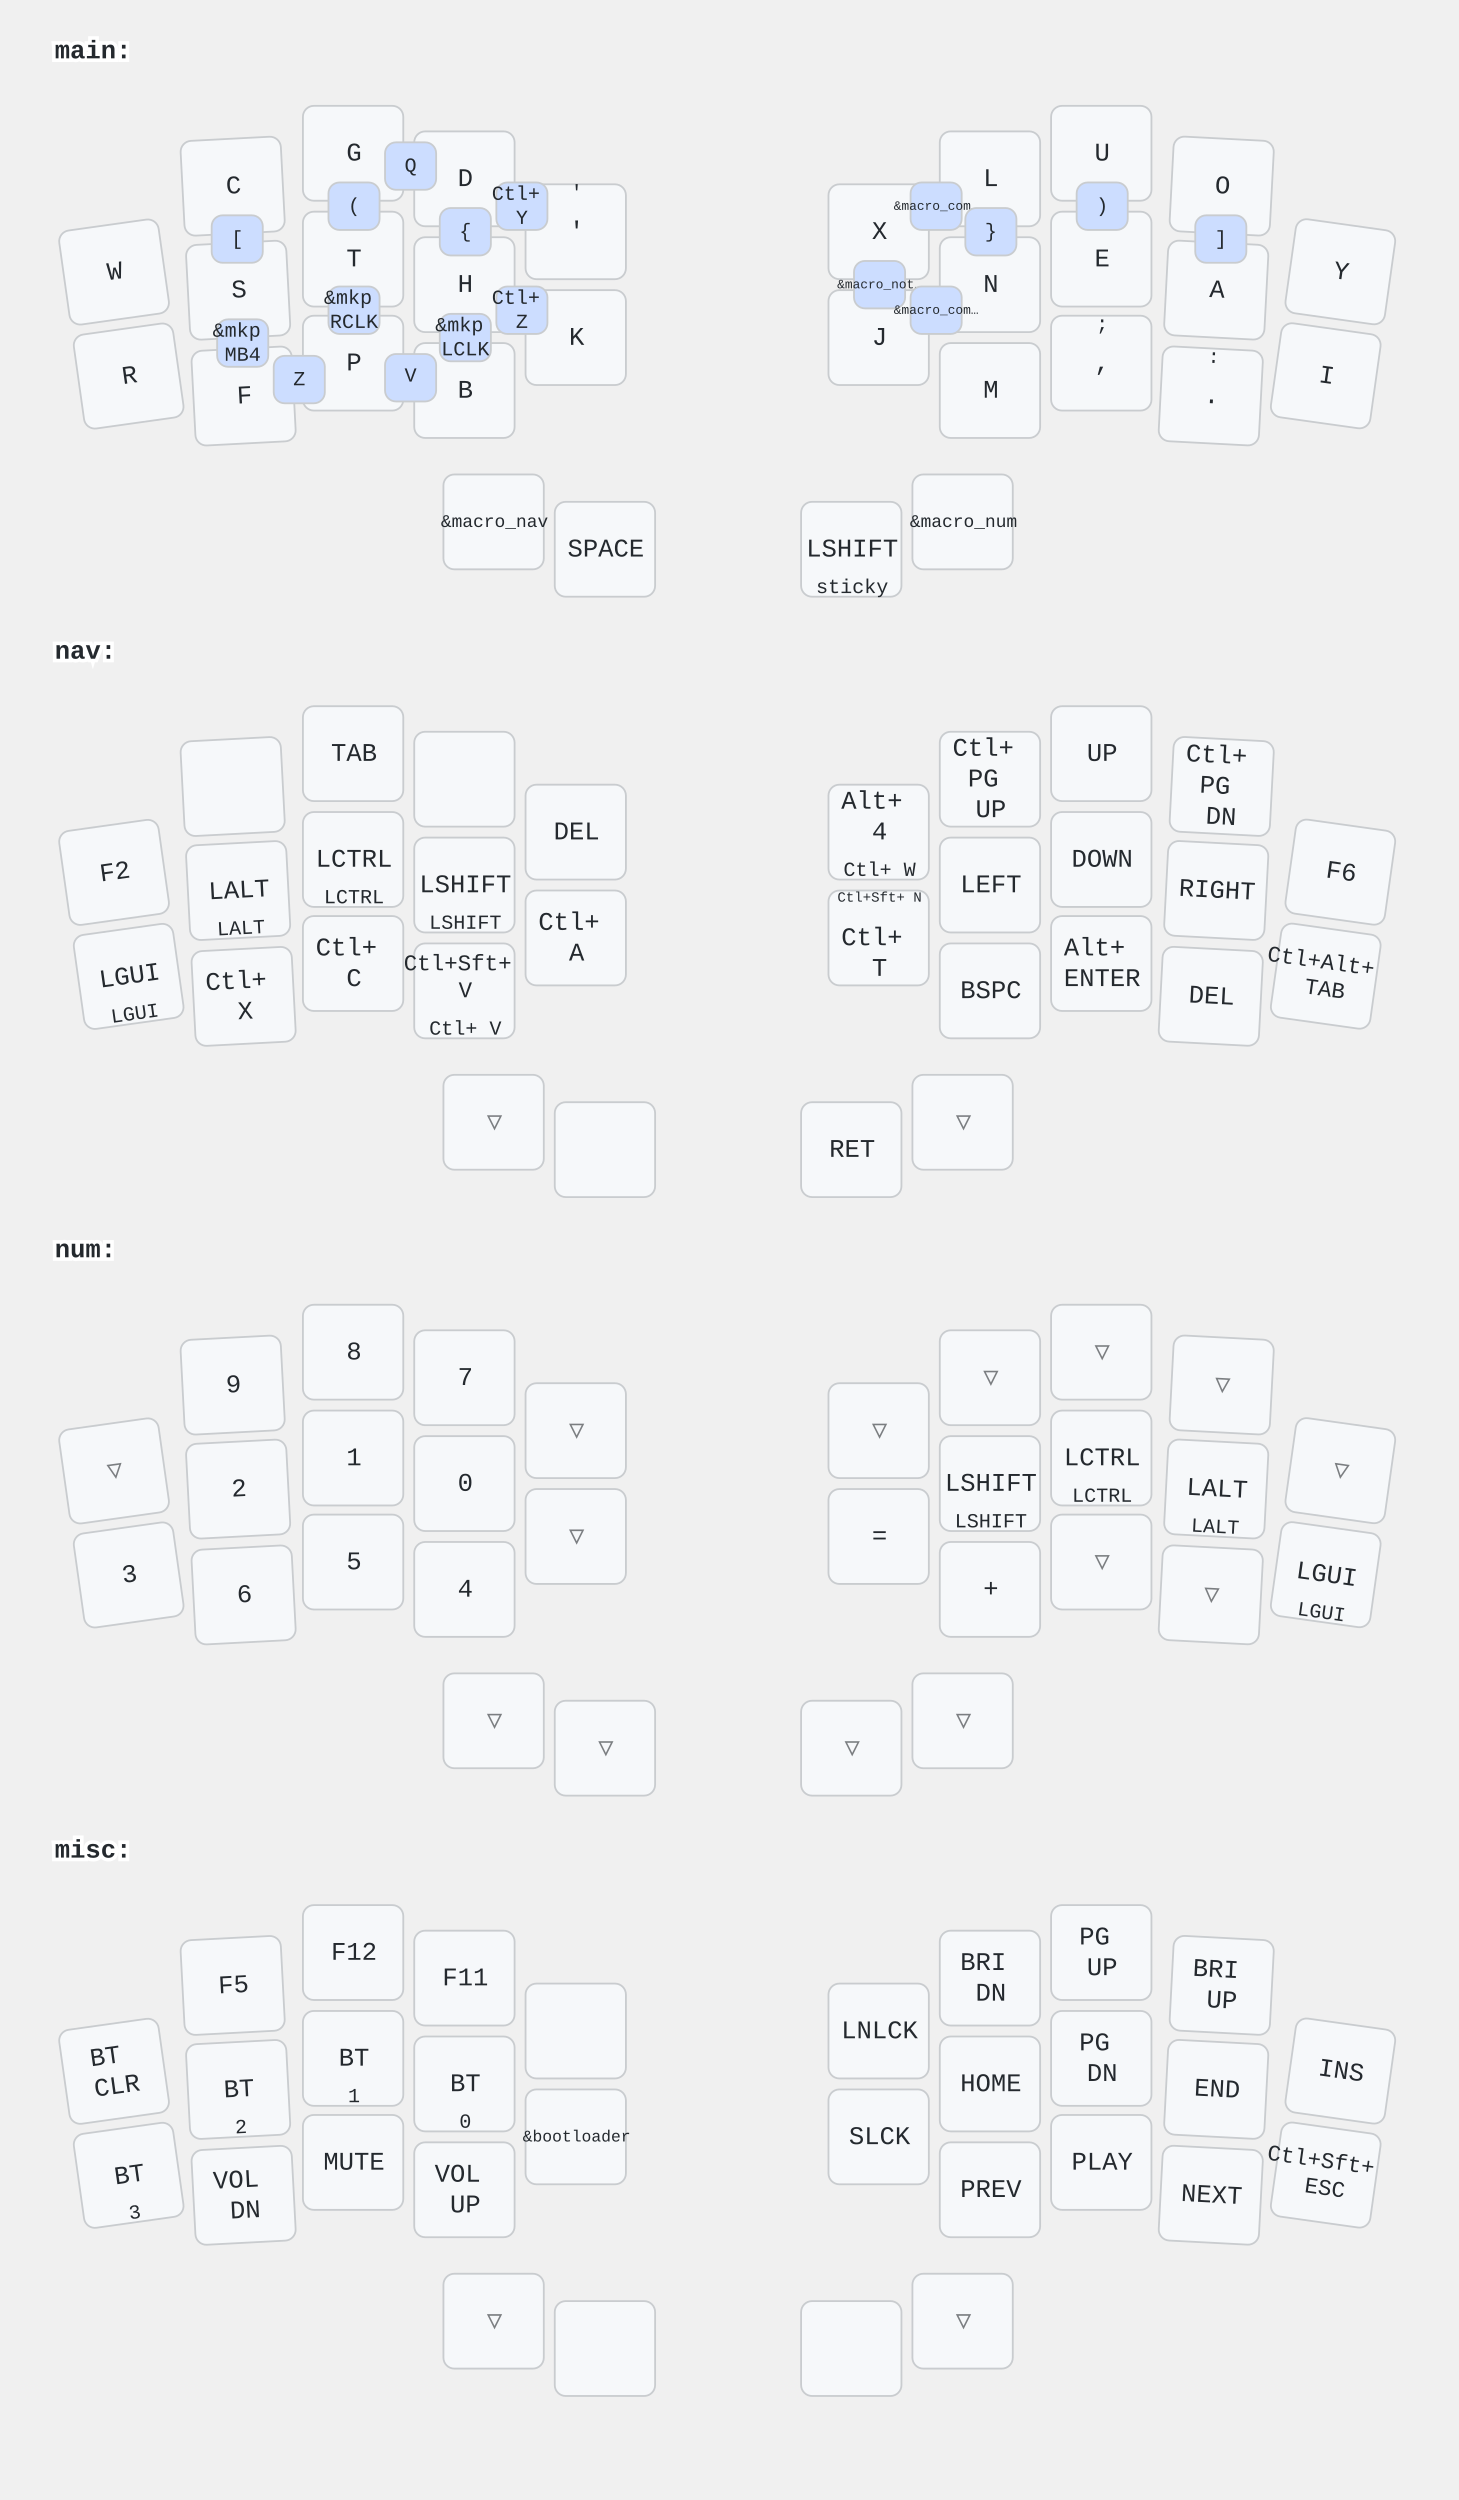
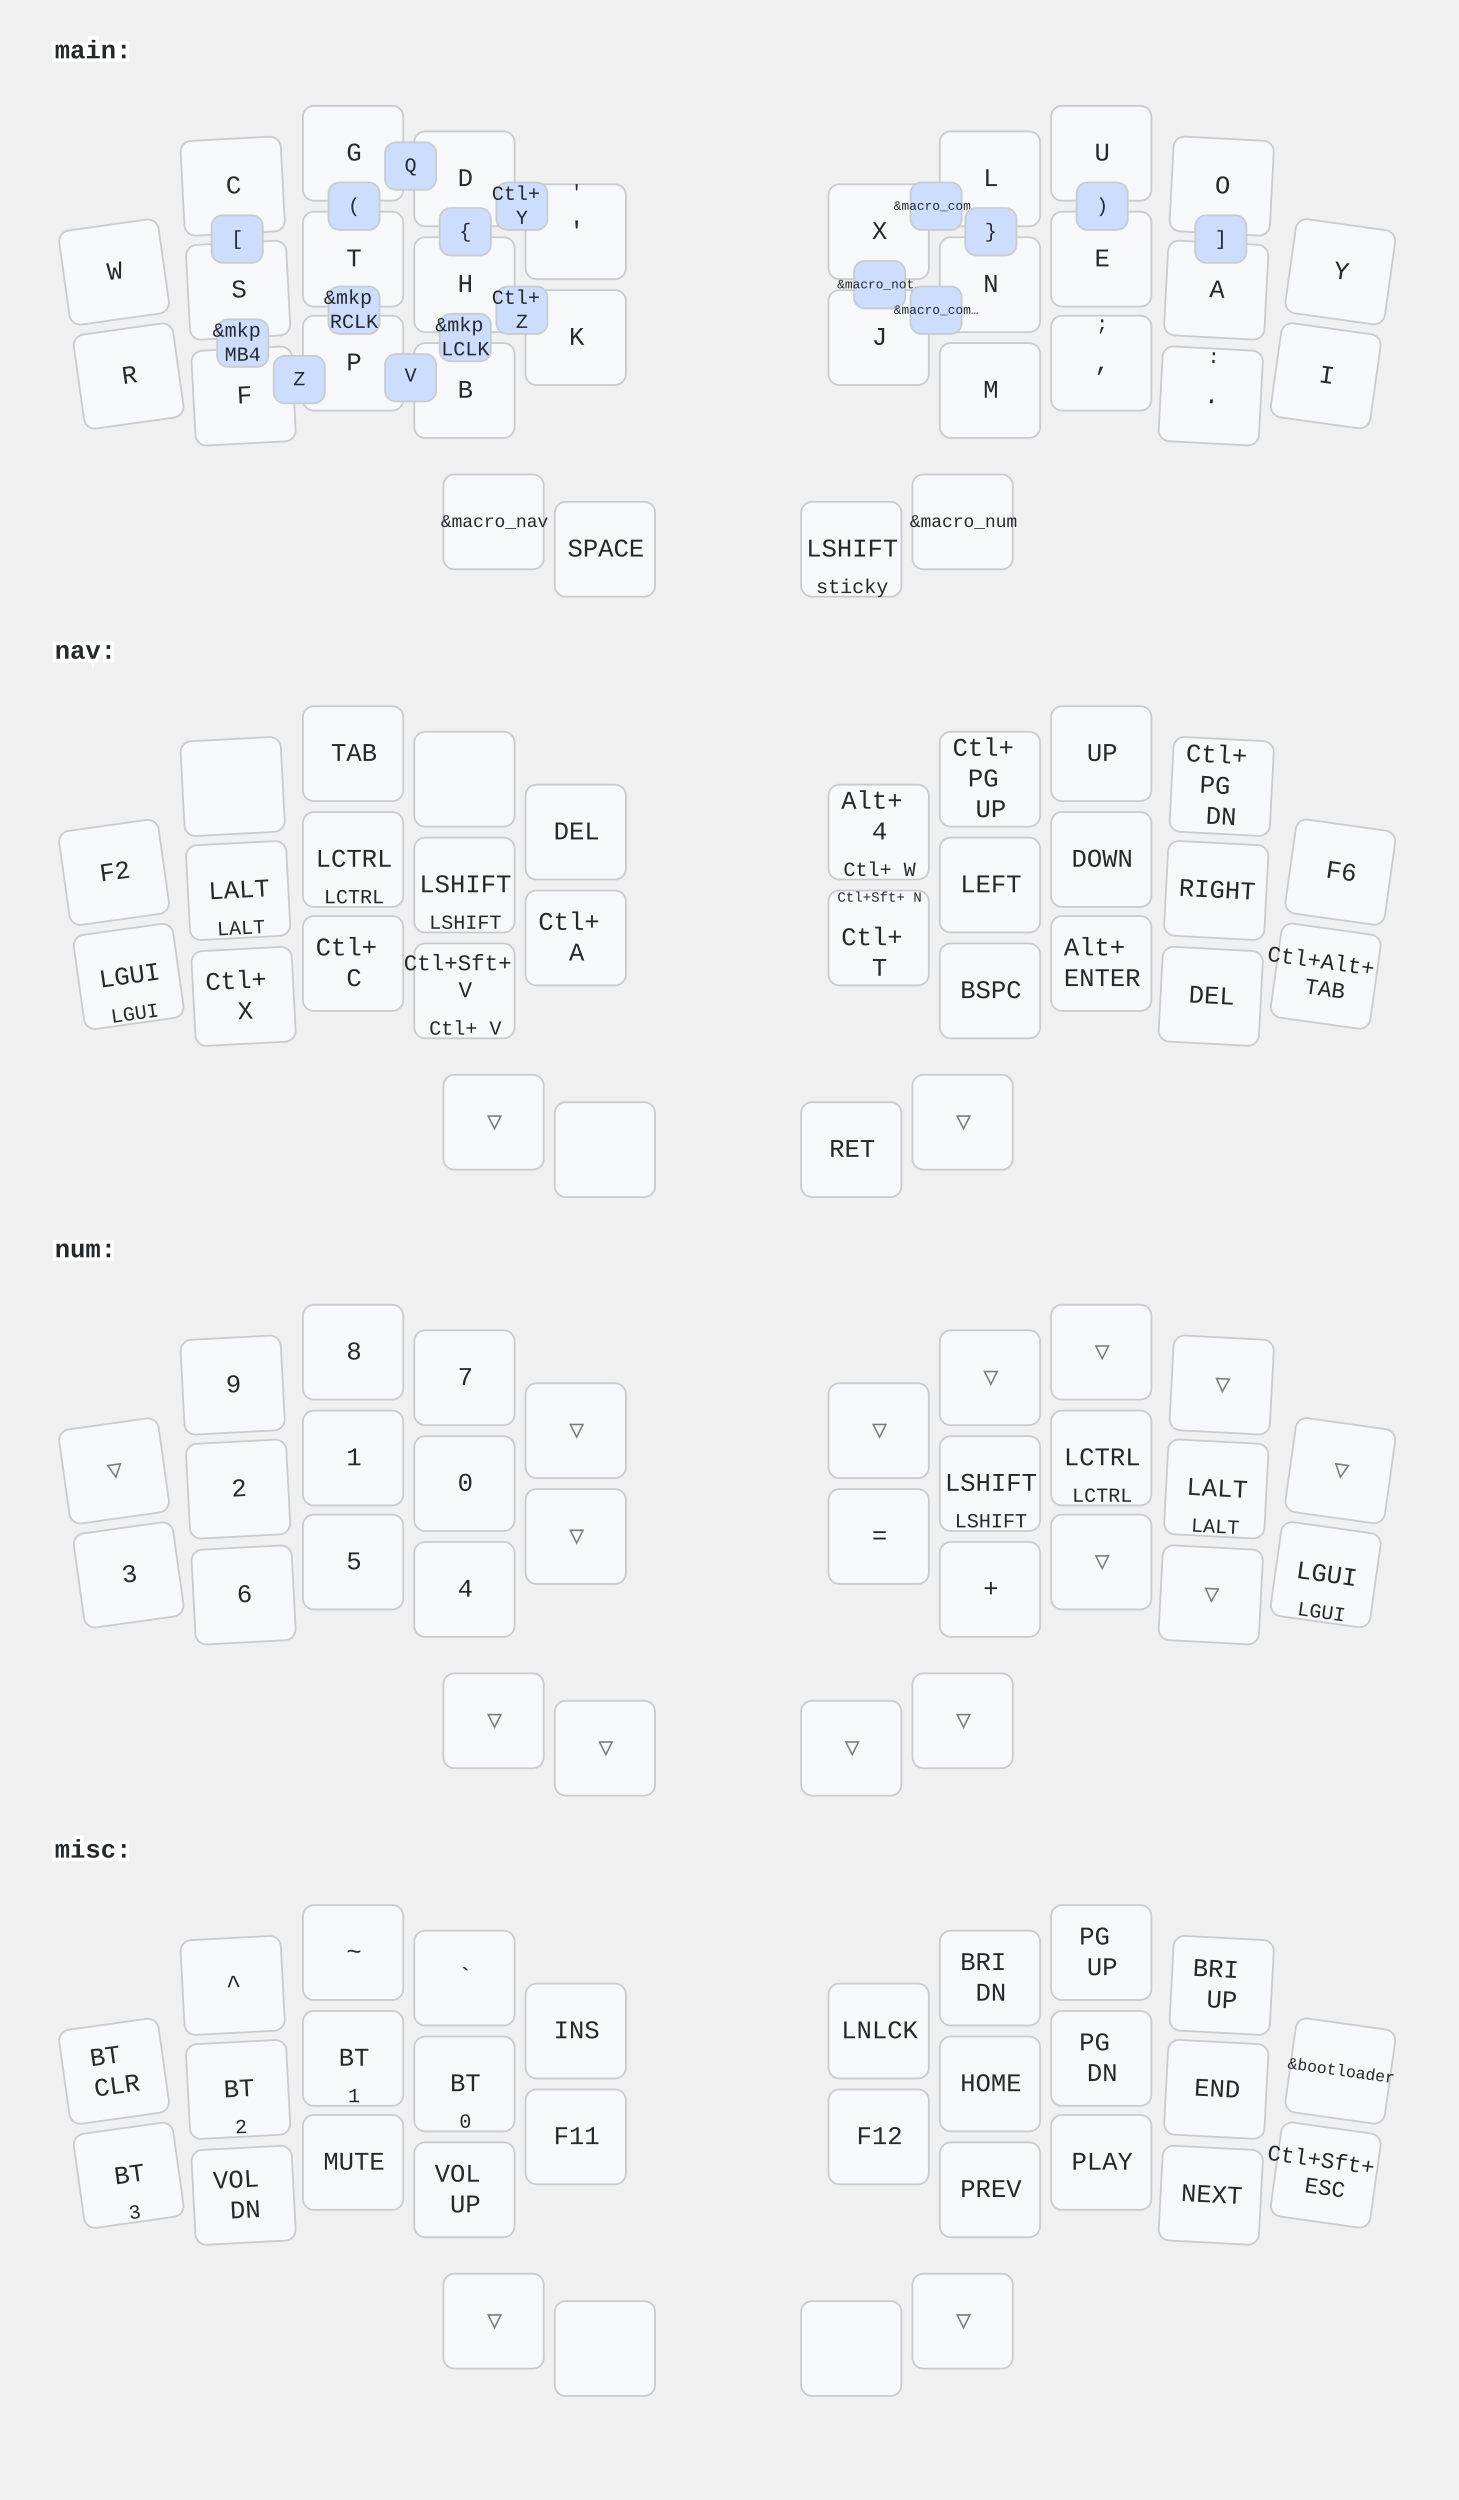
<svg xmlns="http://www.w3.org/2000/svg" width="799" height="1370" viewBox="0 0 799 1370" class="keymap">
  <style>/* inherit to force styles through use tags */
svg path {
    fill: inherit;
}

/* font and background color specifications */
svg.keymap {
    font-family: SFMono-Regular,Consolas,Liberation Mono,Menlo,monospace;
    font-size: 14px;
    font-kerning: normal;
    text-rendering: optimizeLegibility;
    fill: #24292e;
}

/* default key styling */
rect.key {
    fill: #f6f8fa;
}

rect.key, rect.combo {
    stroke: #c9cccf;
    stroke-width: 1;
}

/* default key side styling, only used is draw_key_sides is set */
rect.side {
    filter: brightness(90%);
}

/* color accent for combo boxes */
rect.combo, rect.combo-separate {
    fill: #cdf;
}

/* color accent for held keys */
rect.held, rect.combo.held {
    fill: #fdd;
}

/* color accent for ghost (optional) keys */
rect.ghost, rect.combo.ghost {
    stroke-dasharray: 4, 4;
    stroke-width: 2;
}

text {
    text-anchor: middle;
    dominant-baseline: middle;
}

/* styling for layer labels */
text.label {
    font-weight: bold;
    text-anchor: start;
    stroke: white;
    stroke-width: 4;
    paint-order: stroke;
}

/* styling for optional footer */
text.footer {
    text-anchor: end;
    dominant-baseline: auto;
    stroke: white;
    stroke-width: 4;
    paint-order: stroke;
}

/* styling for combo tap, and key hold/shifted label text */
text.combo, text.hold, text.shifted {
    font-size: 11px;
}

text.hold {
    text-anchor: middle;
    dominant-baseline: auto;
}

text.shifted {
    text-anchor: middle;
    dominant-baseline: hanging;
}

text.layer-activator {
    text-decoration: underline;
}

/* styling for hold/shifted label text in combo box */
text.combo.hold, text.combo.shifted {
    font-size: 8px;
}

/* lighter symbol for transparent keys */
text.trans {
    fill: #7b7e81;
}

/* styling for combo dendrons */
path.combo {
    stroke-width: 1;
    stroke: gray;
    fill: none;
}

/* Start Tabler Icons Cleanup */
/* cannot use height/width with glyphs */
.icon-tabler &gt; path {
    fill: inherit;
    stroke: inherit;
    stroke-width: 2;
}
/* hide tabler's default box */
.icon-tabler &gt; path[stroke="none"][fill="none"] {
    visibility: hidden;
}
/* End Tabler Icons Cleanup */
</style>
  <g transform="translate(30, 0)" class="layer-main">
    <text x="0" y="28" class="label" id="main">main:</text>
    <g transform="translate(0, 56)">
      <g transform="translate(33, 93) rotate(-8.0)" class="key keypos-0">
        <rect rx="6" ry="6" x="-28" y="-26" width="55" height="52" class="key" />
        <text x="0" y="0" class="key tap">W</text>
      </g>
      <g transform="translate(98, 46) rotate(-3.0)" class="key keypos-1">
        <rect rx="6" ry="6" x="-28" y="-26" width="55" height="52" class="key" />
        <text x="0" y="0" class="key tap">C</text>
      </g>
      <g transform="translate(164, 28)" class="key keypos-2">
        <rect rx="6" ry="6" x="-28" y="-26" width="55" height="52" class="key" />
        <text x="0" y="0" class="key tap">G</text>
      </g>
      <g transform="translate(225, 42)" class="key keypos-3">
        <rect rx="6" ry="6" x="-28" y="-26" width="55" height="52" class="key" />
        <text x="0" y="0" class="key tap">D</text>
      </g>
      <g transform="translate(286, 71)" class="key keypos-4">
        <rect rx="6" ry="6" x="-28" y="-26" width="55" height="52" class="key" />
        <text x="0" y="0" class="key tap">'</text>
        <text x="0" y="-24" class="key shifted">'</text>
      </g>
      <g transform="translate(452, 71)" class="key keypos-5">
        <rect rx="6" ry="6" x="-28" y="-26" width="55" height="52" class="key" />
        <text x="0" y="0" class="key tap">X</text>
      </g>
      <g transform="translate(513, 42)" class="key keypos-6">
        <rect rx="6" ry="6" x="-28" y="-26" width="55" height="52" class="key" />
        <text x="0" y="0" class="key tap">L</text>
      </g>
      <g transform="translate(574, 28)" class="key keypos-7">
        <rect rx="6" ry="6" x="-28" y="-26" width="55" height="52" class="key" />
        <text x="0" y="0" class="key tap">U</text>
      </g>
      <g transform="translate(640, 46) rotate(3.0)" class="key keypos-8">
        <rect rx="6" ry="6" x="-28" y="-26" width="55" height="52" class="key" />
        <text x="0" y="0" class="key tap">O</text>
      </g>
      <g transform="translate(705, 93) rotate(8.0)" class="key keypos-9">
        <rect rx="6" ry="6" x="-28" y="-26" width="55" height="52" class="key" />
        <text x="0" y="0" class="key tap">Y</text>
      </g>
      <g transform="translate(41, 150) rotate(-8.0)" class="key keypos-10">
        <rect rx="6" ry="6" x="-28" y="-26" width="55" height="52" class="key" />
        <text x="0" y="0" class="key tap">R</text>
      </g>
      <g transform="translate(101, 103) rotate(-3.0)" class="key keypos-11">
        <rect rx="6" ry="6" x="-28" y="-26" width="55" height="52" class="key" />
        <text x="0" y="0" class="key tap">S</text>
      </g>
      <g transform="translate(164, 86)" class="key keypos-12">
        <rect rx="6" ry="6" x="-28" y="-26" width="55" height="52" class="key" />
        <text x="0" y="0" class="key tap">T</text>
      </g>
      <g transform="translate(225, 100)" class="key keypos-13">
        <rect rx="6" ry="6" x="-28" y="-26" width="55" height="52" class="key" />
        <text x="0" y="0" class="key tap">H</text>
      </g>
      <g transform="translate(286, 129)" class="key keypos-14">
        <rect rx="6" ry="6" x="-28" y="-26" width="55" height="52" class="key" />
        <text x="0" y="0" class="key tap">K</text>
      </g>
      <g transform="translate(452, 129)" class="key keypos-15">
        <rect rx="6" ry="6" x="-28" y="-26" width="55" height="52" class="key" />
        <text x="0" y="0" class="key tap">J</text>
      </g>
      <g transform="translate(513, 100)" class="key keypos-16">
        <rect rx="6" ry="6" x="-28" y="-26" width="55" height="52" class="key" />
        <text x="0" y="0" class="key tap">N</text>
      </g>
      <g transform="translate(574, 86)" class="key keypos-17">
        <rect rx="6" ry="6" x="-28" y="-26" width="55" height="52" class="key" />
        <text x="0" y="0" class="key tap">E</text>
      </g>
      <g transform="translate(637, 103) rotate(3.0)" class="key keypos-18">
        <rect rx="6" ry="6" x="-28" y="-26" width="55" height="52" class="key" />
        <text x="0" y="0" class="key tap">A</text>
      </g>
      <g transform="translate(697, 150) rotate(8.0)" class="key keypos-19">
        <rect rx="6" ry="6" x="-28" y="-26" width="55" height="52" class="key" />
        <text x="0" y="0" class="key tap">I</text>
      </g>
      <g transform="translate(104, 161) rotate(-3.0)" class="key keypos-20">
        <rect rx="6" ry="6" x="-28" y="-26" width="55" height="52" class="key" />
        <text x="0" y="0" class="key tap">F</text>
      </g>
      <g transform="translate(164, 143)" class="key keypos-21">
        <rect rx="6" ry="6" x="-28" y="-26" width="55" height="52" class="key" />
        <text x="0" y="0" class="key tap">P</text>
      </g>
      <g transform="translate(225, 158)" class="key keypos-22">
        <rect rx="6" ry="6" x="-28" y="-26" width="55" height="52" class="key" />
        <text x="0" y="0" class="key tap">B</text>
      </g>
      <g transform="translate(513, 158)" class="key keypos-23">
        <rect rx="6" ry="6" x="-28" y="-26" width="55" height="52" class="key" />
        <text x="0" y="0" class="key tap">M</text>
      </g>
      <g transform="translate(574, 143)" class="key keypos-24">
        <rect rx="6" ry="6" x="-28" y="-26" width="55" height="52" class="key" />
        <text x="0" y="0" class="key tap">,</text>
        <text x="0" y="-24" class="key shifted">;</text>
      </g>
      <g transform="translate(634, 161) rotate(3.0)" class="key keypos-25">
        <rect rx="6" ry="6" x="-28" y="-26" width="55" height="52" class="key" />
        <text x="0" y="0" class="key tap">.</text>
        <text x="0" y="-24" class="key shifted">:</text>
      </g>
      <g transform="translate(241, 230)" class="key keypos-26">
        <rect rx="6" ry="6" x="-28" y="-26" width="55" height="52" class="key" />
        <text x="0" y="0" class="key tap">
          <tspan style="font-size: 70%">&amp;macro_nav</tspan>
        </text>
      </g>
      <g transform="translate(302, 245)" class="key keypos-27">
        <rect rx="6" ry="6" x="-28" y="-26" width="55" height="52" class="key" />
        <text x="0" y="0" class="key tap">SPACE</text>
      </g>
      <g transform="translate(437, 245)" class="key keypos-28">
        <rect rx="6" ry="6" x="-28" y="-26" width="55" height="52" class="key" />
        <text x="0" y="0" class="key tap">LSHIFT</text>
        <text x="0" y="24" class="key hold">sticky</text>
      </g>
      <g transform="translate(498, 230)" class="key keypos-29">
        <rect rx="6" ry="6" x="-28" y="-26" width="55" height="52" class="key" />
        <text x="0" y="0" class="key tap">
          <tspan style="font-size: 70%">&amp;macro_num</tspan>
        </text>
      </g>
      <g class="combo combopos-0">
        <rect rx="6" ry="6" x="181" y="22" width="28" height="26" class="combo" />
        <text x="195" y="35" class="combo tap">Q</text>
      </g>
      <g class="combo combopos-1">
        <rect rx="6" ry="6" x="120" y="139" width="28" height="26" class="combo" />
        <text x="134" y="152" class="combo tap">Z</text>
      </g>
      <g class="combo combopos-2">
        <rect rx="6" ry="6" x="181" y="138" width="28" height="26" class="combo" />
        <text x="195" y="150" class="combo tap">V</text>
      </g>
      <g class="combo combopos-3">
        <rect rx="6" ry="6" x="242" y="44" width="28" height="26" class="combo" />
        <text x="256" y="57" class="combo tap">
          <tspan x="256" dy="-0.6em">Ctl+</tspan>
          <tspan x="256" dy="1.2em">Y</tspan>
        </text>
      </g>
      <g class="combo combopos-4">
        <rect rx="6" ry="6" x="242" y="101" width="28" height="26" class="combo" />
        <text x="256" y="114" class="combo tap">
          <tspan x="256" dy="-0.6em">Ctl+</tspan>
          <tspan x="256" dy="1.2em">Z</tspan>
        </text>
      </g>
      <g class="combo combopos-5">
        <rect rx="6" ry="6" x="438" y="87" width="28" height="26" class="combo" />
        <text x="452" y="100" class="combo tap">
          <tspan style="font-size: 64%">&amp;macro_not…</tspan>
        </text>
      </g>
      <g class="combo combopos-6">
        <rect rx="6" ry="6" x="469" y="44" width="28" height="26" class="combo" />
        <text x="483" y="57" class="combo tap">
          <tspan style="font-size: 64%">&amp;macro_com…</tspan>
        </text>
      </g>
      <g class="combo combopos-7">
        <rect rx="6" ry="6" x="469" y="101" width="28" height="26" class="combo" />
        <text x="483" y="114" class="combo tap">
          <tspan style="font-size: 64%">&amp;macro_com…</tspan>
        </text>
      </g>
      <g class="combo combopos-8">
        <rect rx="6" ry="6" x="89" y="119" width="28" height="26" class="combo" />
        <text x="103" y="132" class="combo tap">
          <tspan x="103" dy="-0.6em">&amp;mkp</tspan>
          <tspan x="103" dy="1.2em">MB4</tspan>
        </text>
      </g>
      <g class="combo combopos-9">
        <rect rx="6" ry="6" x="150" y="101" width="28" height="26" class="combo" />
        <text x="164" y="114" class="combo tap">
          <tspan x="164" dy="-0.6em">&amp;mkp</tspan>
          <tspan x="164" dy="1.2em">RCLK</tspan>
        </text>
      </g>
      <g class="combo combopos-10">
        <rect rx="6" ry="6" x="211" y="116" width="28" height="26" class="combo" />
        <text x="225" y="129" class="combo tap">
          <tspan x="225" dy="-0.6em">&amp;mkp</tspan>
          <tspan x="225" dy="1.2em">LCLK</tspan>
        </text>
      </g>
      <g class="combo combopos-11">
        <rect rx="6" ry="6" x="86" y="62" width="28" height="26" class="combo" />
        <text x="100" y="75" class="combo tap">[</text>
      </g>
      <g class="combo combopos-12">
        <rect rx="6" ry="6" x="150" y="44" width="28" height="26" class="combo" />
        <text x="164" y="57" class="combo tap">(</text>
      </g>
      <g class="combo combopos-13">
        <rect rx="6" ry="6" x="211" y="58" width="28" height="26" class="combo" />
        <text x="225" y="71" class="combo tap">{</text>
      </g>
      <g class="combo combopos-14">
        <rect rx="6" ry="6" x="499" y="58" width="28" height="26" class="combo" />
        <text x="513" y="71" class="combo tap">}</text>
      </g>
      <g class="combo combopos-15">
        <rect rx="6" ry="6" x="560" y="44" width="28" height="26" class="combo" />
        <text x="574" y="57" class="combo tap">)</text>
      </g>
      <g class="combo combopos-16">
        <rect rx="6" ry="6" x="625" y="62" width="28" height="26" class="combo" />
        <text x="639" y="75" class="combo tap">]</text>
      </g>
    </g>
  </g>
  <g transform="translate(30, 329)" class="layer-nav">
    <text x="0" y="28" class="label" id="nav">nav:</text>
    <g transform="translate(0, 56)">
      <g transform="translate(33, 93) rotate(-8.0)" class="key keypos-0">
        <rect rx="6" ry="6" x="-28" y="-26" width="55" height="52" class="key" />
        <text x="0" y="0" class="key tap">F2</text>
      </g>
      <g transform="translate(98, 46) rotate(-3.0)" class="key keypos-1">
        <rect rx="6" ry="6" x="-28" y="-26" width="55" height="52" class="key" />
      </g>
      <g transform="translate(164, 28)" class="key keypos-2">
        <rect rx="6" ry="6" x="-28" y="-26" width="55" height="52" class="key" />
        <text x="0" y="0" class="key tap">TAB</text>
      </g>
      <g transform="translate(225, 42)" class="key keypos-3">
        <rect rx="6" ry="6" x="-28" y="-26" width="55" height="52" class="key" />
      </g>
      <g transform="translate(286, 71)" class="key keypos-4">
        <rect rx="6" ry="6" x="-28" y="-26" width="55" height="52" class="key" />
        <text x="0" y="0" class="key tap">DEL</text>
      </g>
      <g transform="translate(452, 71)" class="key keypos-5">
        <rect rx="6" ry="6" x="-28" y="-26" width="55" height="52" class="key" />
        <text x="0" y="0" class="key tap">
          <tspan x="0" dy="-1.2em">Alt+</tspan>
          <tspan x="0" dy="1.2em">4</tspan>
        </text>
        <text x="0" y="24" class="key hold">Ctl+ W</text>
      </g>
      <g transform="translate(513, 42)" class="key keypos-6">
        <rect rx="6" ry="6" x="-28" y="-26" width="55" height="52" class="key" />
        <text x="0" y="0" class="key tap">
          <tspan x="0" dy="-1.2em">Ctl+</tspan>
          <tspan x="0" dy="1.2em">PG</tspan>
          <tspan x="0" dy="1.2em">UP</tspan>
        </text>
      </g>
      <g transform="translate(574, 28)" class="key keypos-7">
        <rect rx="6" ry="6" x="-28" y="-26" width="55" height="52" class="key" />
        <text x="0" y="0" class="key tap">UP</text>
      </g>
      <g transform="translate(640, 46) rotate(3.0)" class="key keypos-8">
        <rect rx="6" ry="6" x="-28" y="-26" width="55" height="52" class="key" />
        <text x="0" y="0" class="key tap">
          <tspan x="0" dy="-1.2em">Ctl+</tspan>
          <tspan x="0" dy="1.2em">PG</tspan>
          <tspan x="0" dy="1.2em">DN</tspan>
        </text>
      </g>
      <g transform="translate(705, 93) rotate(8.0)" class="key keypos-9">
        <rect rx="6" ry="6" x="-28" y="-26" width="55" height="52" class="key" />
        <text x="0" y="0" class="key tap">F6</text>
      </g>
      <g transform="translate(41, 150) rotate(-8.0)" class="key keypos-10">
        <rect rx="6" ry="6" x="-28" y="-26" width="55" height="52" class="key" />
        <text x="0" y="0" class="key tap">LGUI</text>
        <text x="0" y="24" class="key hold">LGUI</text>
      </g>
      <g transform="translate(101, 103) rotate(-3.0)" class="key keypos-11">
        <rect rx="6" ry="6" x="-28" y="-26" width="55" height="52" class="key" />
        <text x="0" y="0" class="key tap">LALT</text>
        <text x="0" y="24" class="key hold">LALT</text>
      </g>
      <g transform="translate(164, 86)" class="key keypos-12">
        <rect rx="6" ry="6" x="-28" y="-26" width="55" height="52" class="key" />
        <text x="0" y="0" class="key tap">LCTRL</text>
        <text x="0" y="24" class="key hold">LCTRL</text>
      </g>
      <g transform="translate(225, 100)" class="key keypos-13">
        <rect rx="6" ry="6" x="-28" y="-26" width="55" height="52" class="key" />
        <text x="0" y="0" class="key tap">LSHIFT</text>
        <text x="0" y="24" class="key hold">LSHIFT</text>
      </g>
      <g transform="translate(286, 129)" class="key keypos-14">
        <rect rx="6" ry="6" x="-28" y="-26" width="55" height="52" class="key" />
        <text x="0" y="0" class="key tap">
          <tspan x="0" dy="-0.6em">Ctl+</tspan>
          <tspan x="0" dy="1.2em">A</tspan>
        </text>
      </g>
      <g transform="translate(452, 129)" class="key keypos-15">
        <rect rx="6" ry="6" x="-28" y="-26" width="55" height="52" class="key" />
        <text x="0" y="0" class="key tap">
          <tspan x="0" dy="-0.0em">Ctl+</tspan>
          <tspan x="0" dy="1.2em">T</tspan>
        </text>
        <text x="0" y="-24" class="key shifted">
          <tspan style="font-size: 70%">Ctl+Sft+ N</tspan>
        </text>
      </g>
      <g transform="translate(513, 100)" class="key keypos-16">
        <rect rx="6" ry="6" x="-28" y="-26" width="55" height="52" class="key" />
        <text x="0" y="0" class="key tap">LEFT</text>
      </g>
      <g transform="translate(574, 86)" class="key keypos-17">
        <rect rx="6" ry="6" x="-28" y="-26" width="55" height="52" class="key" />
        <text x="0" y="0" class="key tap">DOWN</text>
      </g>
      <g transform="translate(637, 103) rotate(3.0)" class="key keypos-18">
        <rect rx="6" ry="6" x="-28" y="-26" width="55" height="52" class="key" />
        <text x="0" y="0" class="key tap">RIGHT</text>
      </g>
      <g transform="translate(697, 150) rotate(8.0)" class="key keypos-19">
        <rect rx="6" ry="6" x="-28" y="-26" width="55" height="52" class="key" />
        <text x="0" y="0" class="key tap">
          <tspan x="0" dy="-0.6em" style="font-size: 88%">Ctl+Alt+</tspan>
          <tspan x="0" dy="1.2em" style="font-size: 88%">TAB</tspan>
        </text>
      </g>
      <g transform="translate(104, 161) rotate(-3.0)" class="key keypos-20">
        <rect rx="6" ry="6" x="-28" y="-26" width="55" height="52" class="key" />
        <text x="0" y="0" class="key tap">
          <tspan x="0" dy="-0.6em">Ctl+</tspan>
          <tspan x="0" dy="1.2em">X</tspan>
        </text>
      </g>
      <g transform="translate(164, 143)" class="key keypos-21">
        <rect rx="6" ry="6" x="-28" y="-26" width="55" height="52" class="key" />
        <text x="0" y="0" class="key tap">
          <tspan x="0" dy="-0.6em">Ctl+</tspan>
          <tspan x="0" dy="1.2em">C</tspan>
        </text>
      </g>
      <g transform="translate(225, 158)" class="key keypos-22">
        <rect rx="6" ry="6" x="-28" y="-26" width="55" height="52" class="key" />
        <text x="0" y="0" class="key tap">
          <tspan x="0" dy="-1.2em" style="font-size: 88%">Ctl+Sft+</tspan>
          <tspan x="0" dy="1.2em" style="font-size: 88%">V</tspan>
        </text>
        <text x="0" y="24" class="key hold">Ctl+ V</text>
      </g>
      <g transform="translate(513, 158)" class="key keypos-23">
        <rect rx="6" ry="6" x="-28" y="-26" width="55" height="52" class="key" />
        <text x="0" y="0" class="key tap">BSPC</text>
      </g>
      <g transform="translate(574, 143)" class="key keypos-24">
        <rect rx="6" ry="6" x="-28" y="-26" width="55" height="52" class="key" />
        <text x="0" y="0" class="key tap">
          <tspan x="0" dy="-0.6em">Alt+</tspan>
          <tspan x="0" dy="1.2em">ENTER</tspan>
        </text>
      </g>
      <g transform="translate(634, 161) rotate(3.0)" class="key keypos-25">
        <rect rx="6" ry="6" x="-28" y="-26" width="55" height="52" class="key" />
        <text x="0" y="0" class="key tap">DEL</text>
      </g>
      <g transform="translate(241, 230)" class="key trans keypos-26">
        <rect rx="6" ry="6" x="-28" y="-26" width="55" height="52" class="key trans" />
        <text x="0" y="0" class="key trans tap">▽</text>
      </g>
      <g transform="translate(302, 245)" class="key keypos-27">
        <rect rx="6" ry="6" x="-28" y="-26" width="55" height="52" class="key" />
      </g>
      <g transform="translate(437, 245)" class="key keypos-28">
        <rect rx="6" ry="6" x="-28" y="-26" width="55" height="52" class="key" />
        <text x="0" y="0" class="key tap">RET</text>
      </g>
      <g transform="translate(498, 230)" class="key trans keypos-29">
        <rect rx="6" ry="6" x="-28" y="-26" width="55" height="52" class="key trans" />
        <text x="0" y="0" class="key trans tap">▽</text>
      </g>
    </g>
  </g>
  <g transform="translate(30, 657)" class="layer-num">
    <text x="0" y="28" class="label" id="num">num:</text>
    <g transform="translate(0, 56)">
      <g transform="translate(33, 93) rotate(-8.0)" class="key trans keypos-0">
        <rect rx="6" ry="6" x="-28" y="-26" width="55" height="52" class="key trans" />
        <text x="0" y="0" class="key trans tap">▽</text>
      </g>
      <g transform="translate(98, 46) rotate(-3.0)" class="key keypos-1">
        <rect rx="6" ry="6" x="-28" y="-26" width="55" height="52" class="key" />
        <text x="0" y="0" class="key tap">9</text>
      </g>
      <g transform="translate(164, 28)" class="key keypos-2">
        <rect rx="6" ry="6" x="-28" y="-26" width="55" height="52" class="key" />
        <text x="0" y="0" class="key tap">8</text>
      </g>
      <g transform="translate(225, 42)" class="key keypos-3">
        <rect rx="6" ry="6" x="-28" y="-26" width="55" height="52" class="key" />
        <text x="0" y="0" class="key tap">7</text>
      </g>
      <g transform="translate(286, 71)" class="key trans keypos-4">
        <rect rx="6" ry="6" x="-28" y="-26" width="55" height="52" class="key trans" />
        <text x="0" y="0" class="key trans tap">▽</text>
      </g>
      <g transform="translate(452, 71)" class="key trans keypos-5">
        <rect rx="6" ry="6" x="-28" y="-26" width="55" height="52" class="key trans" />
        <text x="0" y="0" class="key trans tap">▽</text>
      </g>
      <g transform="translate(513, 42)" class="key trans keypos-6">
        <rect rx="6" ry="6" x="-28" y="-26" width="55" height="52" class="key trans" />
        <text x="0" y="0" class="key trans tap">▽</text>
      </g>
      <g transform="translate(574, 28)" class="key trans keypos-7">
        <rect rx="6" ry="6" x="-28" y="-26" width="55" height="52" class="key trans" />
        <text x="0" y="0" class="key trans tap">▽</text>
      </g>
      <g transform="translate(640, 46) rotate(3.0)" class="key trans keypos-8">
        <rect rx="6" ry="6" x="-28" y="-26" width="55" height="52" class="key trans" />
        <text x="0" y="0" class="key trans tap">▽</text>
      </g>
      <g transform="translate(705, 93) rotate(8.0)" class="key trans keypos-9">
        <rect rx="6" ry="6" x="-28" y="-26" width="55" height="52" class="key trans" />
        <text x="0" y="0" class="key trans tap">▽</text>
      </g>
      <g transform="translate(41, 150) rotate(-8.0)" class="key keypos-10">
        <rect rx="6" ry="6" x="-28" y="-26" width="55" height="52" class="key" />
        <text x="0" y="0" class="key tap">3</text>
      </g>
      <g transform="translate(101, 103) rotate(-3.0)" class="key keypos-11">
        <rect rx="6" ry="6" x="-28" y="-26" width="55" height="52" class="key" />
        <text x="0" y="0" class="key tap">2</text>
      </g>
      <g transform="translate(164, 86)" class="key keypos-12">
        <rect rx="6" ry="6" x="-28" y="-26" width="55" height="52" class="key" />
        <text x="0" y="0" class="key tap">1</text>
      </g>
      <g transform="translate(225, 100)" class="key keypos-13">
        <rect rx="6" ry="6" x="-28" y="-26" width="55" height="52" class="key" />
        <text x="0" y="0" class="key tap">0</text>
      </g>
      <g transform="translate(286, 129)" class="key trans keypos-14">
        <rect rx="6" ry="6" x="-28" y="-26" width="55" height="52" class="key trans" />
        <text x="0" y="0" class="key trans tap">▽</text>
      </g>
      <g transform="translate(452, 129)" class="key keypos-15">
        <rect rx="6" ry="6" x="-28" y="-26" width="55" height="52" class="key" />
        <text x="0" y="0" class="key tap">=</text>
      </g>
      <g transform="translate(513, 100)" class="key keypos-16">
        <rect rx="6" ry="6" x="-28" y="-26" width="55" height="52" class="key" />
        <text x="0" y="0" class="key tap">LSHIFT</text>
        <text x="0" y="24" class="key hold">LSHIFT</text>
      </g>
      <g transform="translate(574, 86)" class="key keypos-17">
        <rect rx="6" ry="6" x="-28" y="-26" width="55" height="52" class="key" />
        <text x="0" y="0" class="key tap">LCTRL</text>
        <text x="0" y="24" class="key hold">LCTRL</text>
      </g>
      <g transform="translate(637, 103) rotate(3.0)" class="key keypos-18">
        <rect rx="6" ry="6" x="-28" y="-26" width="55" height="52" class="key" />
        <text x="0" y="0" class="key tap">LALT</text>
        <text x="0" y="24" class="key hold">LALT</text>
      </g>
      <g transform="translate(697, 150) rotate(8.0)" class="key keypos-19">
        <rect rx="6" ry="6" x="-28" y="-26" width="55" height="52" class="key" />
        <text x="0" y="0" class="key tap">LGUI</text>
        <text x="0" y="24" class="key hold">LGUI</text>
      </g>
      <g transform="translate(104, 161) rotate(-3.0)" class="key keypos-20">
        <rect rx="6" ry="6" x="-28" y="-26" width="55" height="52" class="key" />
        <text x="0" y="0" class="key tap">6</text>
      </g>
      <g transform="translate(164, 143)" class="key keypos-21">
        <rect rx="6" ry="6" x="-28" y="-26" width="55" height="52" class="key" />
        <text x="0" y="0" class="key tap">5</text>
      </g>
      <g transform="translate(225, 158)" class="key keypos-22">
        <rect rx="6" ry="6" x="-28" y="-26" width="55" height="52" class="key" />
        <text x="0" y="0" class="key tap">4</text>
      </g>
      <g transform="translate(513, 158)" class="key keypos-23">
        <rect rx="6" ry="6" x="-28" y="-26" width="55" height="52" class="key" />
        <text x="0" y="0" class="key tap">+</text>
      </g>
      <g transform="translate(574, 143)" class="key trans keypos-24">
        <rect rx="6" ry="6" x="-28" y="-26" width="55" height="52" class="key trans" />
        <text x="0" y="0" class="key trans tap">▽</text>
      </g>
      <g transform="translate(634, 161) rotate(3.0)" class="key trans keypos-25">
        <rect rx="6" ry="6" x="-28" y="-26" width="55" height="52" class="key trans" />
        <text x="0" y="0" class="key trans tap">▽</text>
      </g>
      <g transform="translate(241, 230)" class="key trans keypos-26">
        <rect rx="6" ry="6" x="-28" y="-26" width="55" height="52" class="key trans" />
        <text x="0" y="0" class="key trans tap">▽</text>
      </g>
      <g transform="translate(302, 245)" class="key trans keypos-27">
        <rect rx="6" ry="6" x="-28" y="-26" width="55" height="52" class="key trans" />
        <text x="0" y="0" class="key trans tap">▽</text>
      </g>
      <g transform="translate(437, 245)" class="key trans keypos-28">
        <rect rx="6" ry="6" x="-28" y="-26" width="55" height="52" class="key trans" />
        <text x="0" y="0" class="key trans tap">▽</text>
      </g>
      <g transform="translate(498, 230)" class="key trans keypos-29">
        <rect rx="6" ry="6" x="-28" y="-26" width="55" height="52" class="key trans" />
        <text x="0" y="0" class="key trans tap">▽</text>
      </g>
    </g>
  </g>
  <g transform="translate(30, 986)" class="layer-misc">
    <text x="0" y="28" class="label" id="misc">misc:</text>
    <g transform="translate(0, 56)">
      <g transform="translate(33, 93) rotate(-8.0)" class="key keypos-0">
        <rect rx="6" ry="6" x="-28" y="-26" width="55" height="52" class="key" />
        <text x="0" y="0" class="key tap">
          <tspan x="0" dy="-0.6em">BT</tspan>
          <tspan x="0" dy="1.2em">CLR</tspan>
        </text>
      </g>
      <g transform="translate(98, 46) rotate(-3.0)" class="key keypos-1">
        <rect rx="6" ry="6" x="-28" y="-26" width="55" height="52" class="key" />
-         <text x="0" y="0" class="key tap">F5</text>
+         <text x="0" y="0" class="key tap">^</text>
      </g>
      <g transform="translate(164, 28)" class="key keypos-2">
        <rect rx="6" ry="6" x="-28" y="-26" width="55" height="52" class="key" />
-         <text x="0" y="0" class="key tap">F12</text>
+         <text x="0" y="0" class="key tap">~</text>
      </g>
      <g transform="translate(225, 42)" class="key keypos-3">
        <rect rx="6" ry="6" x="-28" y="-26" width="55" height="52" class="key" />
-         <text x="0" y="0" class="key tap">F11</text>
+         <text x="0" y="0" class="key tap">`</text>
      </g>
      <g transform="translate(286, 71)" class="key keypos-4">
        <rect rx="6" ry="6" x="-28" y="-26" width="55" height="52" class="key" />
+         <text x="0" y="0" class="key tap">INS</text>
      </g>
      <g transform="translate(452, 71)" class="key keypos-5">
        <rect rx="6" ry="6" x="-28" y="-26" width="55" height="52" class="key" />
        <text x="0" y="0" class="key tap">LNLCK</text>
      </g>
      <g transform="translate(513, 42)" class="key keypos-6">
        <rect rx="6" ry="6" x="-28" y="-26" width="55" height="52" class="key" />
        <text x="0" y="0" class="key tap">
          <tspan x="0" dy="-0.6em">BRI</tspan>
          <tspan x="0" dy="1.2em">DN</tspan>
        </text>
      </g>
      <g transform="translate(574, 28)" class="key keypos-7">
        <rect rx="6" ry="6" x="-28" y="-26" width="55" height="52" class="key" />
        <text x="0" y="0" class="key tap">
          <tspan x="0" dy="-0.6em">PG</tspan>
          <tspan x="0" dy="1.2em">UP</tspan>
        </text>
      </g>
      <g transform="translate(640, 46) rotate(3.0)" class="key keypos-8">
        <rect rx="6" ry="6" x="-28" y="-26" width="55" height="52" class="key" />
        <text x="0" y="0" class="key tap">
          <tspan x="0" dy="-0.6em">BRI</tspan>
          <tspan x="0" dy="1.2em">UP</tspan>
        </text>
      </g>
      <g transform="translate(705, 93) rotate(8.0)" class="key keypos-9">
        <rect rx="6" ry="6" x="-28" y="-26" width="55" height="52" class="key" />
-         <text x="0" y="0" class="key tap">INS</text>
+         <text x="0" y="0" class="key tap">
+           <tspan style="font-size: 64%">&amp;bootloader</tspan>
+         </text>
      </g>
      <g transform="translate(41, 150) rotate(-8.0)" class="key keypos-10">
        <rect rx="6" ry="6" x="-28" y="-26" width="55" height="52" class="key" />
        <text x="0" y="0" class="key tap">BT</text>
        <text x="0" y="24" class="key hold">3</text>
      </g>
      <g transform="translate(101, 103) rotate(-3.0)" class="key keypos-11">
        <rect rx="6" ry="6" x="-28" y="-26" width="55" height="52" class="key" />
        <text x="0" y="0" class="key tap">BT</text>
        <text x="0" y="24" class="key hold">2</text>
      </g>
      <g transform="translate(164, 86)" class="key keypos-12">
        <rect rx="6" ry="6" x="-28" y="-26" width="55" height="52" class="key" />
        <text x="0" y="0" class="key tap">BT</text>
        <text x="0" y="24" class="key hold">1</text>
      </g>
      <g transform="translate(225, 100)" class="key keypos-13">
        <rect rx="6" ry="6" x="-28" y="-26" width="55" height="52" class="key" />
        <text x="0" y="0" class="key tap">BT</text>
        <text x="0" y="24" class="key hold">0</text>
      </g>
      <g transform="translate(286, 129)" class="key keypos-14">
        <rect rx="6" ry="6" x="-28" y="-26" width="55" height="52" class="key" />
-         <text x="0" y="0" class="key tap">
-           <tspan style="font-size: 64%">&amp;bootloader</tspan>
-         </text>
+         <text x="0" y="0" class="key tap">F11</text>
      </g>
      <g transform="translate(452, 129)" class="key keypos-15">
        <rect rx="6" ry="6" x="-28" y="-26" width="55" height="52" class="key" />
-         <text x="0" y="0" class="key tap">SLCK</text>
+         <text x="0" y="0" class="key tap">F12</text>
      </g>
      <g transform="translate(513, 100)" class="key keypos-16">
        <rect rx="6" ry="6" x="-28" y="-26" width="55" height="52" class="key" />
        <text x="0" y="0" class="key tap">HOME</text>
      </g>
      <g transform="translate(574, 86)" class="key keypos-17">
        <rect rx="6" ry="6" x="-28" y="-26" width="55" height="52" class="key" />
        <text x="0" y="0" class="key tap">
          <tspan x="0" dy="-0.6em">PG</tspan>
          <tspan x="0" dy="1.2em">DN</tspan>
        </text>
      </g>
      <g transform="translate(637, 103) rotate(3.0)" class="key keypos-18">
        <rect rx="6" ry="6" x="-28" y="-26" width="55" height="52" class="key" />
        <text x="0" y="0" class="key tap">END</text>
      </g>
      <g transform="translate(697, 150) rotate(8.0)" class="key keypos-19">
        <rect rx="6" ry="6" x="-28" y="-26" width="55" height="52" class="key" />
        <text x="0" y="0" class="key tap">
          <tspan x="0" dy="-0.6em" style="font-size: 88%">Ctl+Sft+</tspan>
          <tspan x="0" dy="1.2em" style="font-size: 88%">ESC</tspan>
        </text>
      </g>
      <g transform="translate(104, 161) rotate(-3.0)" class="key keypos-20">
        <rect rx="6" ry="6" x="-28" y="-26" width="55" height="52" class="key" />
        <text x="0" y="0" class="key tap">
          <tspan x="0" dy="-0.6em">VOL</tspan>
          <tspan x="0" dy="1.2em">DN</tspan>
        </text>
      </g>
      <g transform="translate(164, 143)" class="key keypos-21">
        <rect rx="6" ry="6" x="-28" y="-26" width="55" height="52" class="key" />
        <text x="0" y="0" class="key tap">MUTE</text>
      </g>
      <g transform="translate(225, 158)" class="key keypos-22">
        <rect rx="6" ry="6" x="-28" y="-26" width="55" height="52" class="key" />
        <text x="0" y="0" class="key tap">
          <tspan x="0" dy="-0.6em">VOL</tspan>
          <tspan x="0" dy="1.2em">UP</tspan>
        </text>
      </g>
      <g transform="translate(513, 158)" class="key keypos-23">
        <rect rx="6" ry="6" x="-28" y="-26" width="55" height="52" class="key" />
        <text x="0" y="0" class="key tap">PREV</text>
      </g>
      <g transform="translate(574, 143)" class="key keypos-24">
        <rect rx="6" ry="6" x="-28" y="-26" width="55" height="52" class="key" />
        <text x="0" y="0" class="key tap">PLAY</text>
      </g>
      <g transform="translate(634, 161) rotate(3.0)" class="key keypos-25">
        <rect rx="6" ry="6" x="-28" y="-26" width="55" height="52" class="key" />
        <text x="0" y="0" class="key tap">NEXT</text>
      </g>
      <g transform="translate(241, 230)" class="key trans keypos-26">
        <rect rx="6" ry="6" x="-28" y="-26" width="55" height="52" class="key trans" />
        <text x="0" y="0" class="key trans tap">▽</text>
      </g>
      <g transform="translate(302, 245)" class="key keypos-27">
        <rect rx="6" ry="6" x="-28" y="-26" width="55" height="52" class="key" />
      </g>
      <g transform="translate(437, 245)" class="key keypos-28">
        <rect rx="6" ry="6" x="-28" y="-26" width="55" height="52" class="key" />
      </g>
      <g transform="translate(498, 230)" class="key trans keypos-29">
        <rect rx="6" ry="6" x="-28" y="-26" width="55" height="52" class="key trans" />
        <text x="0" y="0" class="key trans tap">▽</text>
      </g>
    </g>
  </g>
</svg>
